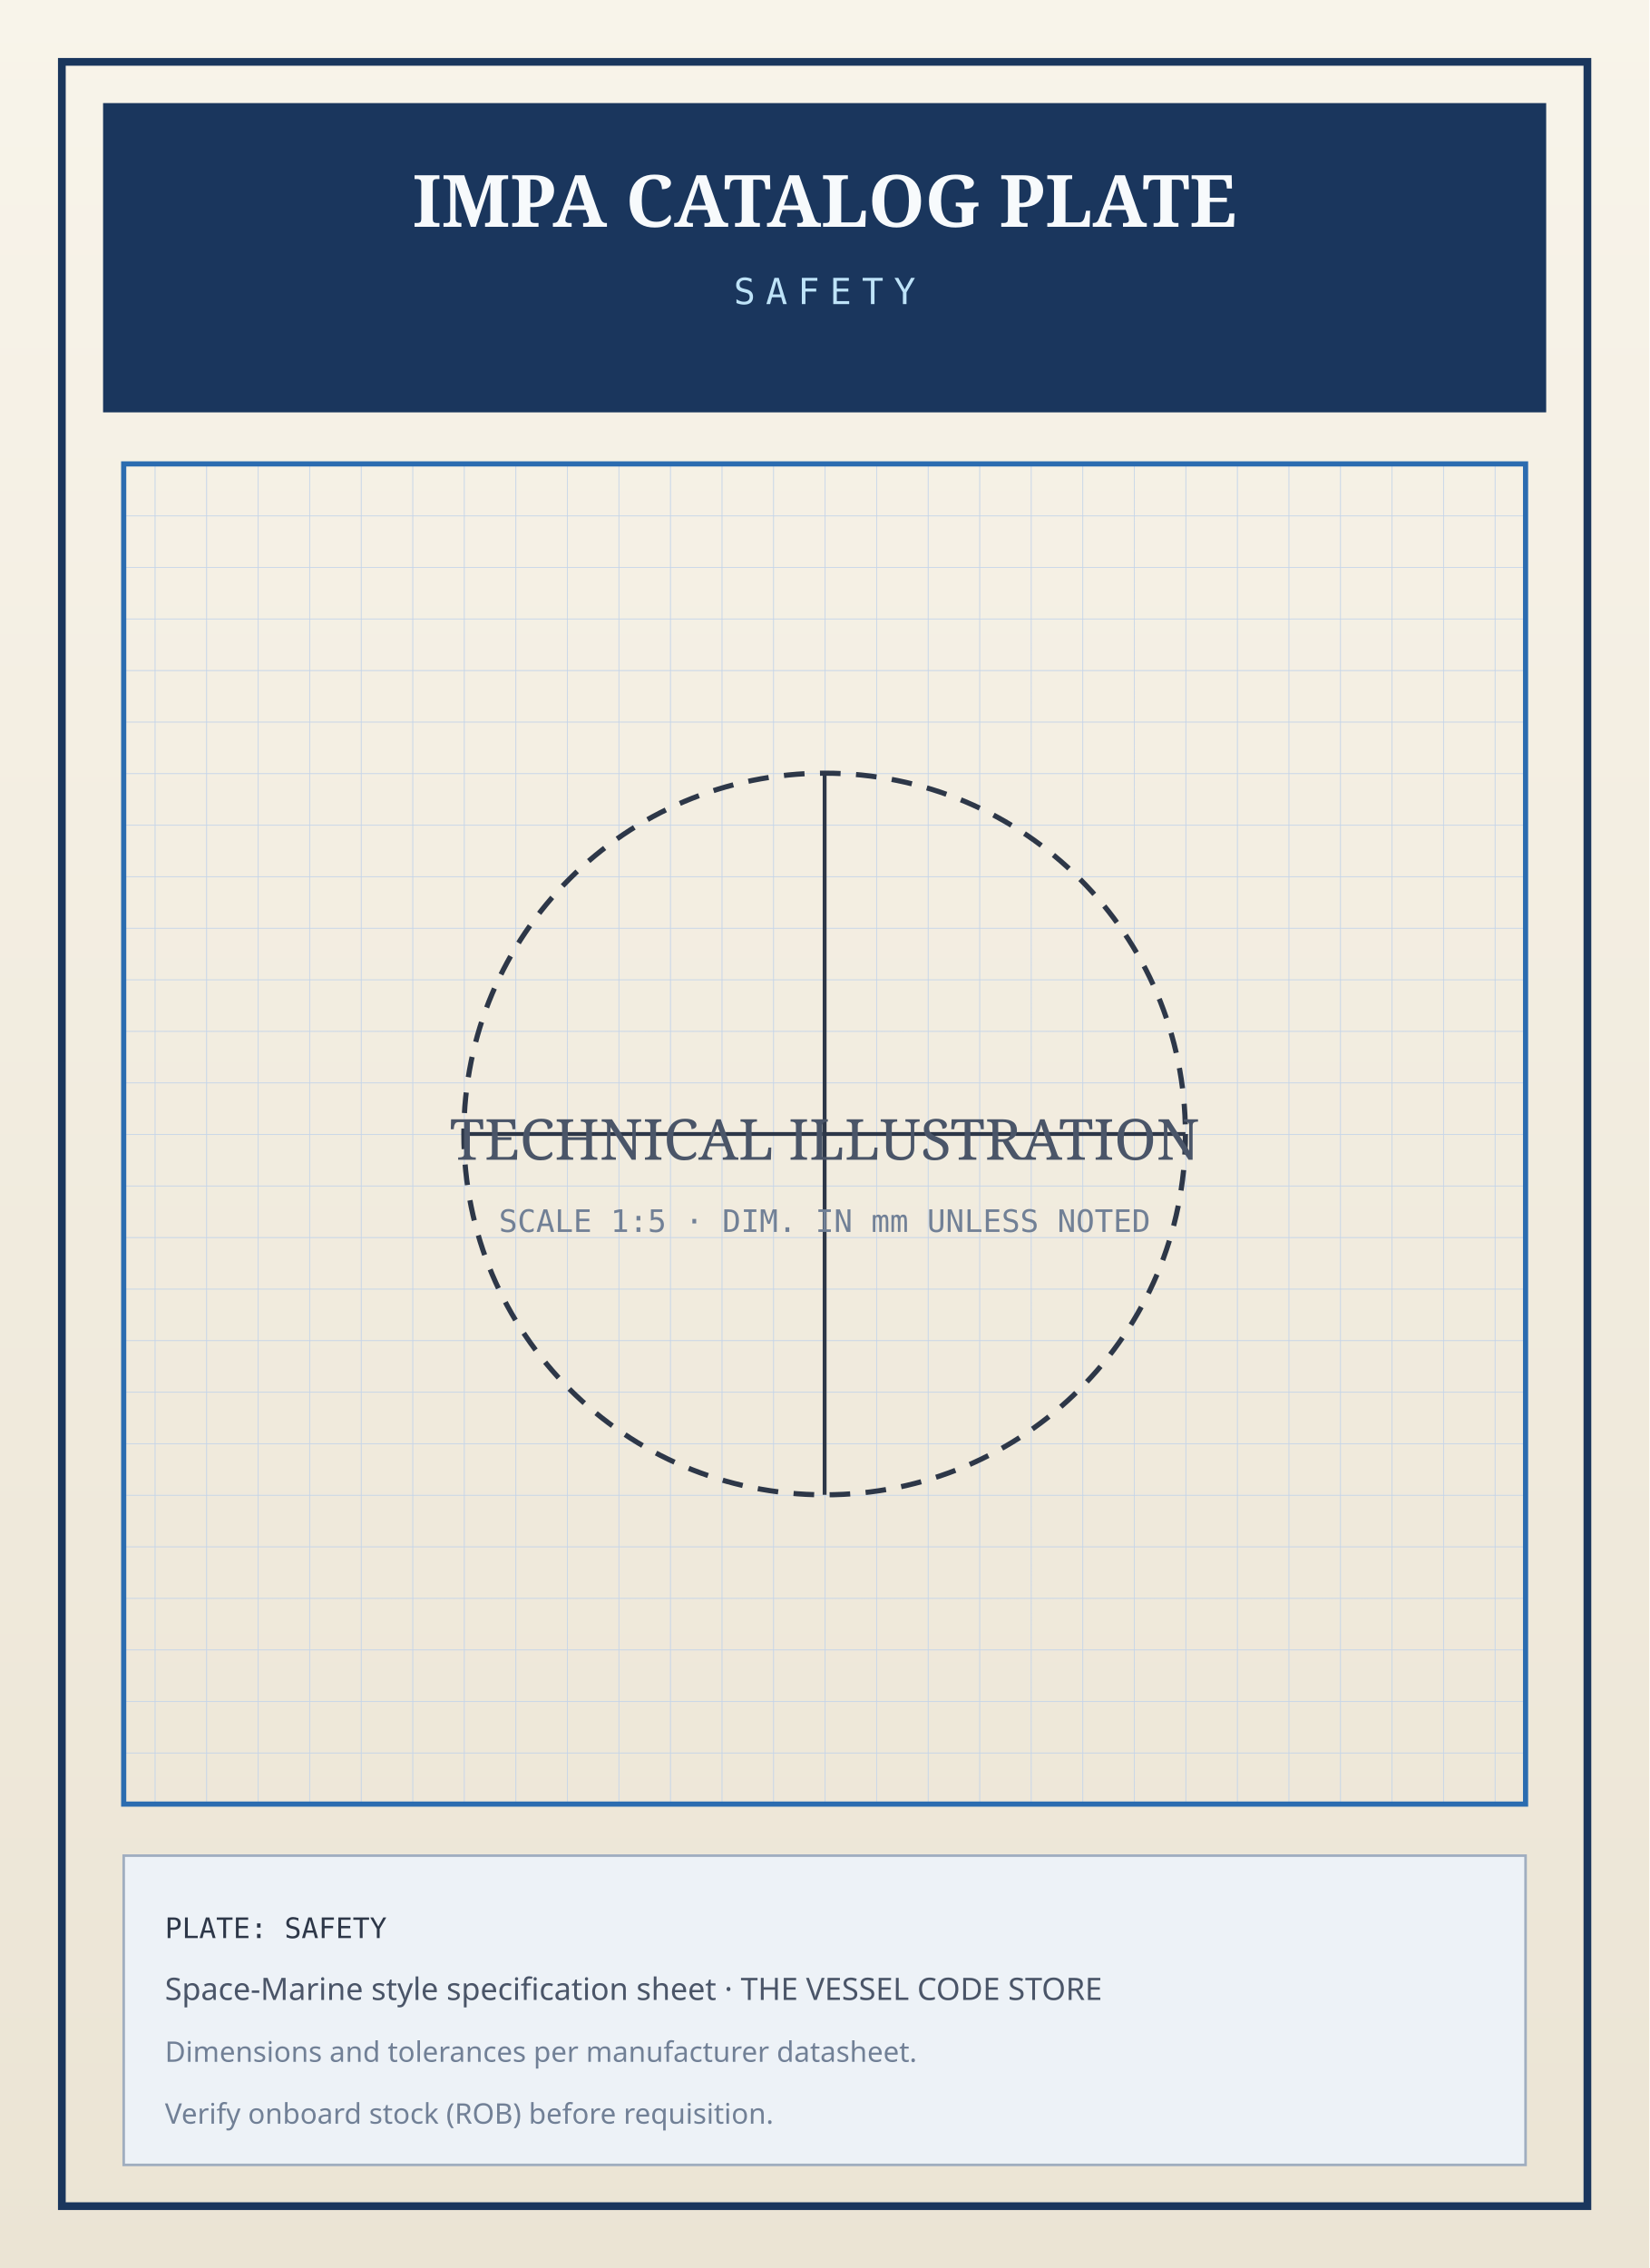
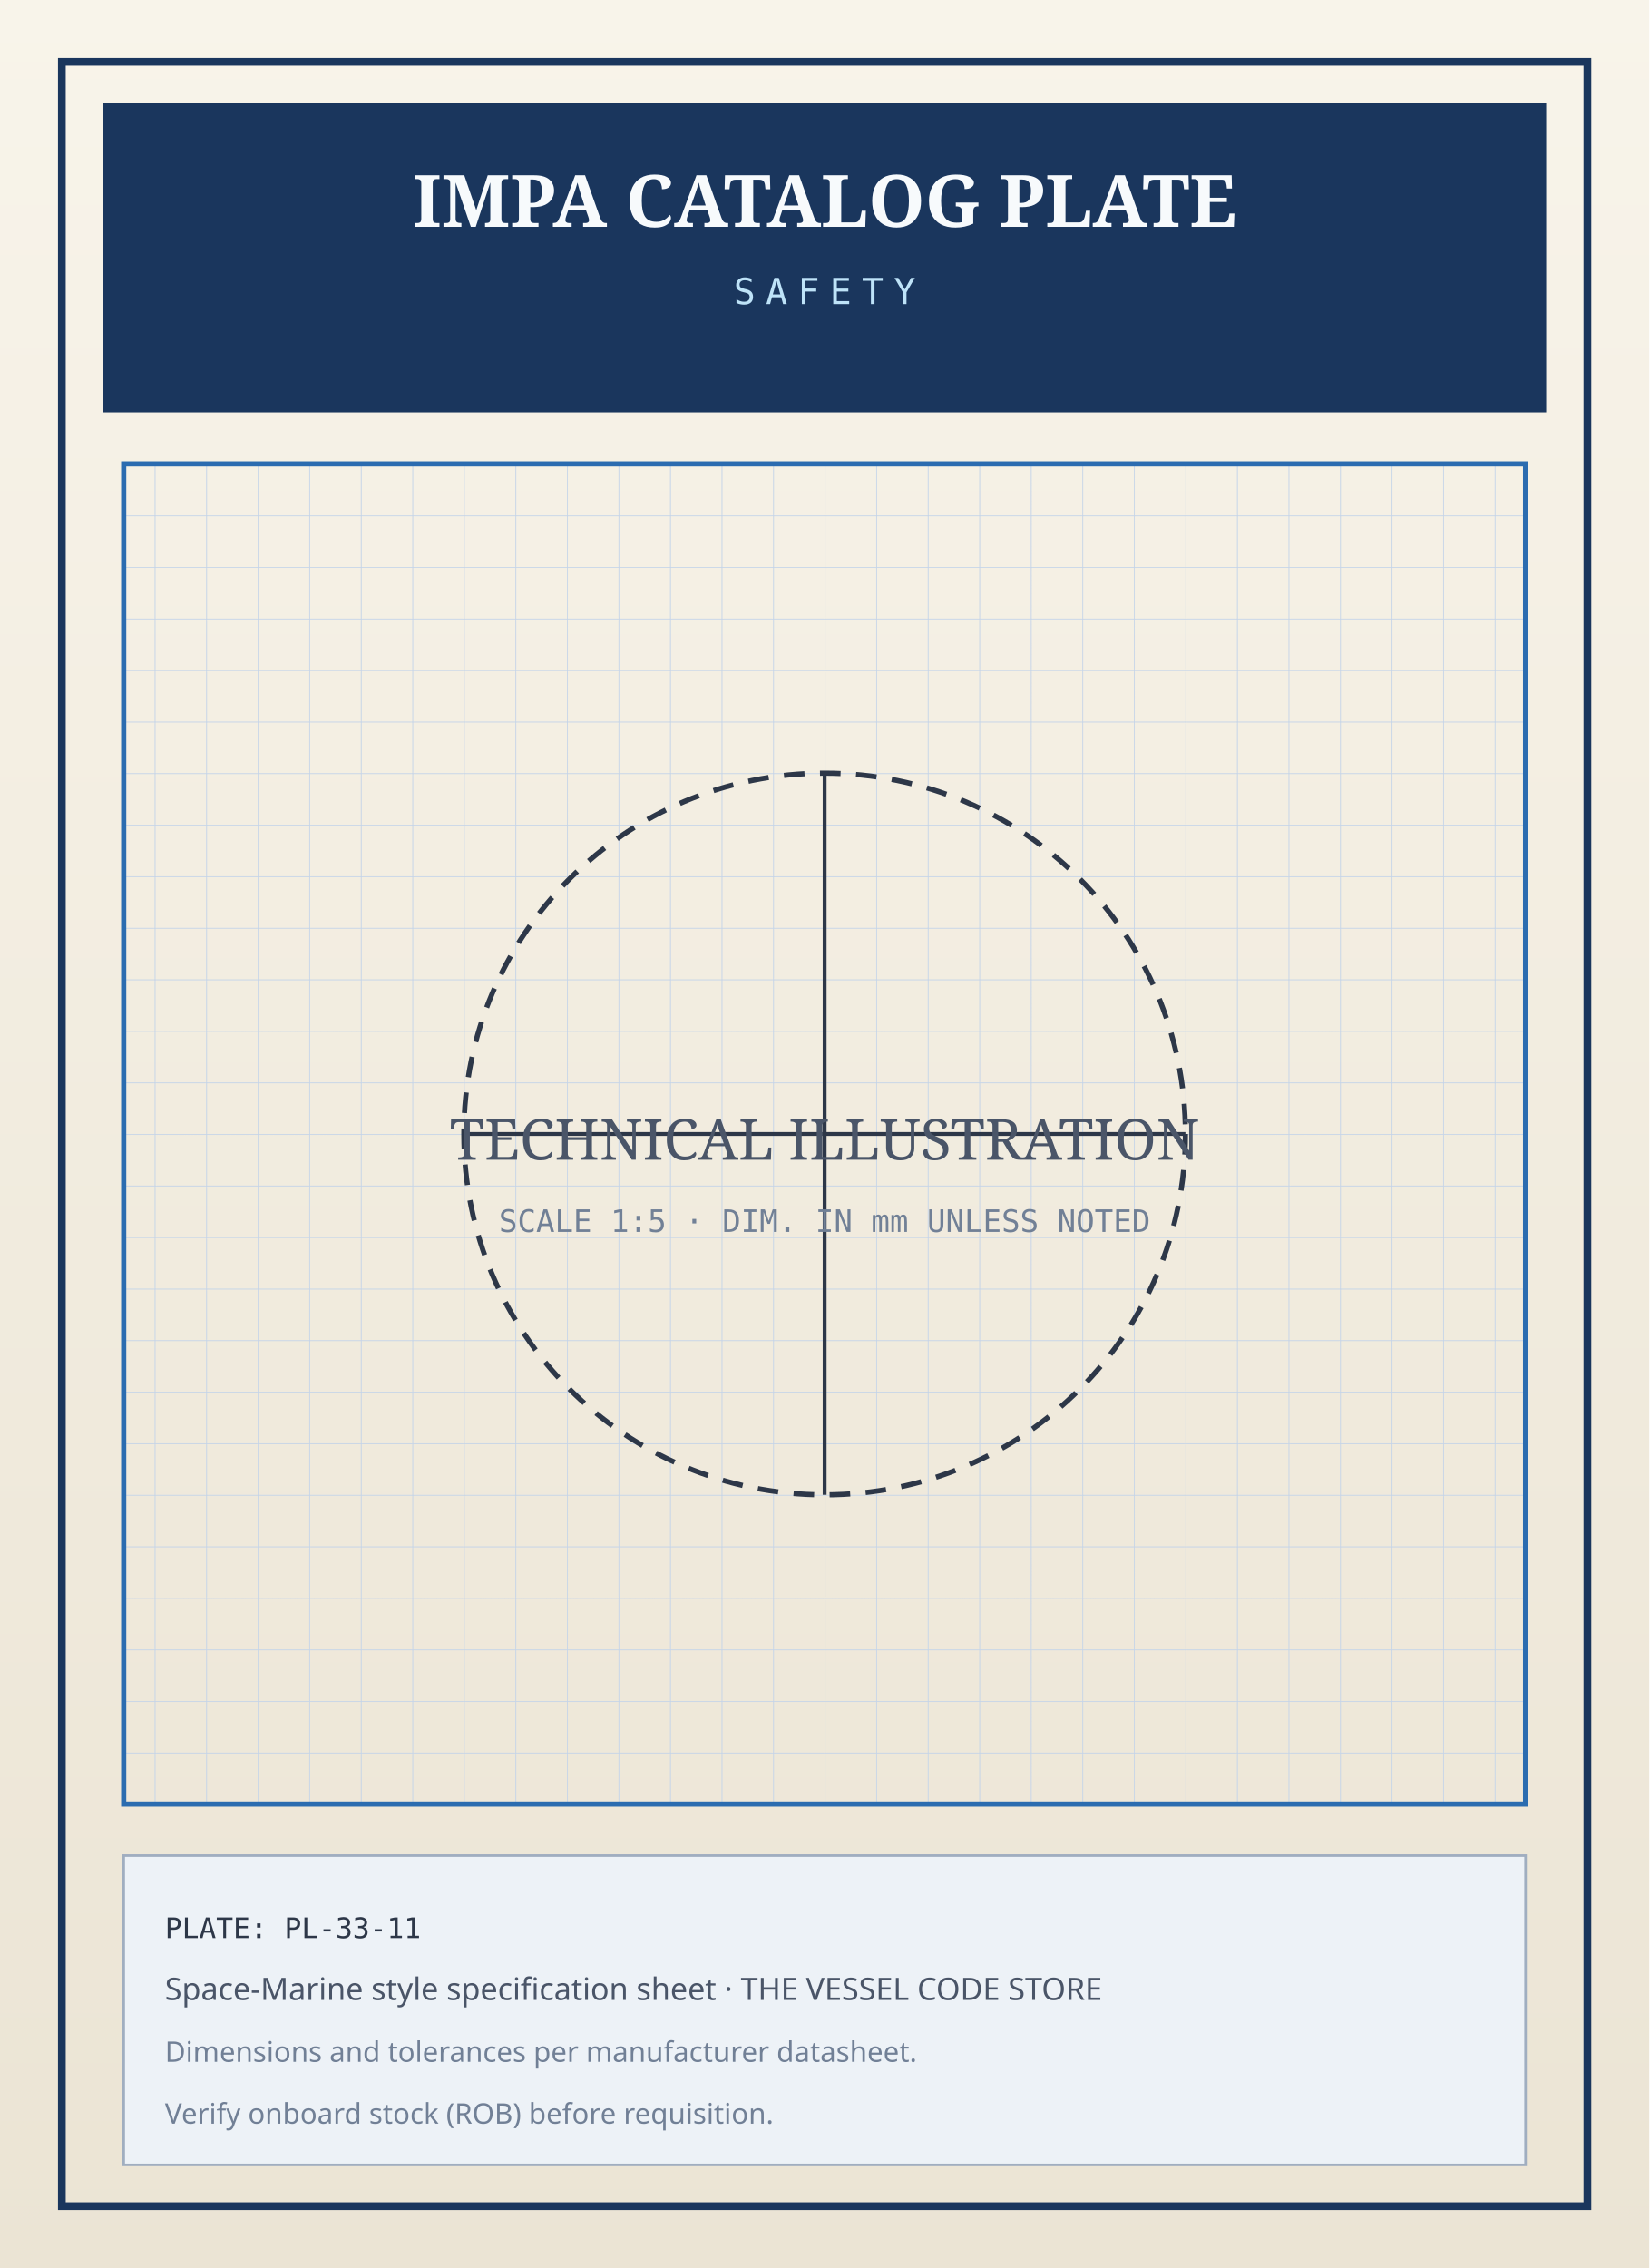
<svg xmlns="http://www.w3.org/2000/svg" viewBox="0 0 640 880" role="img" aria-label="SAFETY catalog plate">
  <defs>
    <pattern id="grid" width="20" height="20" patternUnits="userSpaceOnUse">
      <path d="M 20 0 L 0 0 0 20" fill="none" stroke="#c5d4e8" stroke-width="0.6" />
    </pattern>
    <linearGradient id="paper" x1="0" y1="0" x2="0" y2="1">
      <stop offset="0%" stop-color="#f8f4ea" />
      <stop offset="100%" stop-color="#ebe4d4" />
    </linearGradient>
  </defs>
  <rect width="640" height="880" fill="url(#paper)" />
  <rect x="24" y="24" width="592" height="832" fill="none" stroke="#1a365d" stroke-width="3" />
  <rect x="40" y="40" width="560" height="120" fill="#1a365d" />
  <text x="320" y="88" text-anchor="middle" fill="#f7fafc" font-family="Georgia, serif" font-size="28" font-weight="700">IMPA CATALOG PLATE</text>
  <text x="320" y="118" text-anchor="middle" fill="#bee3f8" font-family="ui-monospace, monospace" font-size="14" letter-spacing="4">SAFETY</text>
  <rect x="48" y="180" width="544" height="520" fill="url(#grid)" stroke="#2b6cb0" stroke-width="2" />
  <circle cx="320" cy="440" r="140" fill="none" stroke="#2d3748" stroke-width="2" stroke-dasharray="8 6" />
  <line x1="180" y1="440" x2="460" y2="440" stroke="#2d3748" stroke-width="1.5" />
  <line x1="320" y1="300" x2="320" y2="580" stroke="#2d3748" stroke-width="1.5" />
  <text x="320" y="450" text-anchor="middle" fill="#4a5568" font-family="Georgia, serif" font-size="22">TECHNICAL ILLUSTRATION</text>
  <text x="320" y="478" text-anchor="middle" fill="#718096" font-family="ui-monospace, monospace" font-size="12">SCALE 1:5 · DIM. IN mm UNLESS NOTED</text>
  <rect x="48" y="720" width="544" height="120" fill="#edf2f7" stroke="#a0aec0" stroke-width="1" />
-   <text x="64" y="752" fill="#2d3748" font-family="ui-monospace, monospace" font-size="11">PLATE: SAFETY</text>
+   <text x="64" y="752" fill="#2d3748" font-family="ui-monospace, monospace" font-size="11">PLATE: PL-33-11</text>
  <text x="64" y="776" fill="#4a5568" font-family="ui-sans-serif, system-ui" font-size="12">Space-Marine style specification sheet · THE VESSEL CODE STORE</text>
  <text x="64" y="800" fill="#718096" font-family="ui-sans-serif, system-ui" font-size="11">Dimensions and tolerances per manufacturer datasheet.</text>
  <text x="64" y="824" fill="#718096" font-family="ui-sans-serif, system-ui" font-size="11">Verify onboard stock (ROB) before requisition.</text>
</svg>
